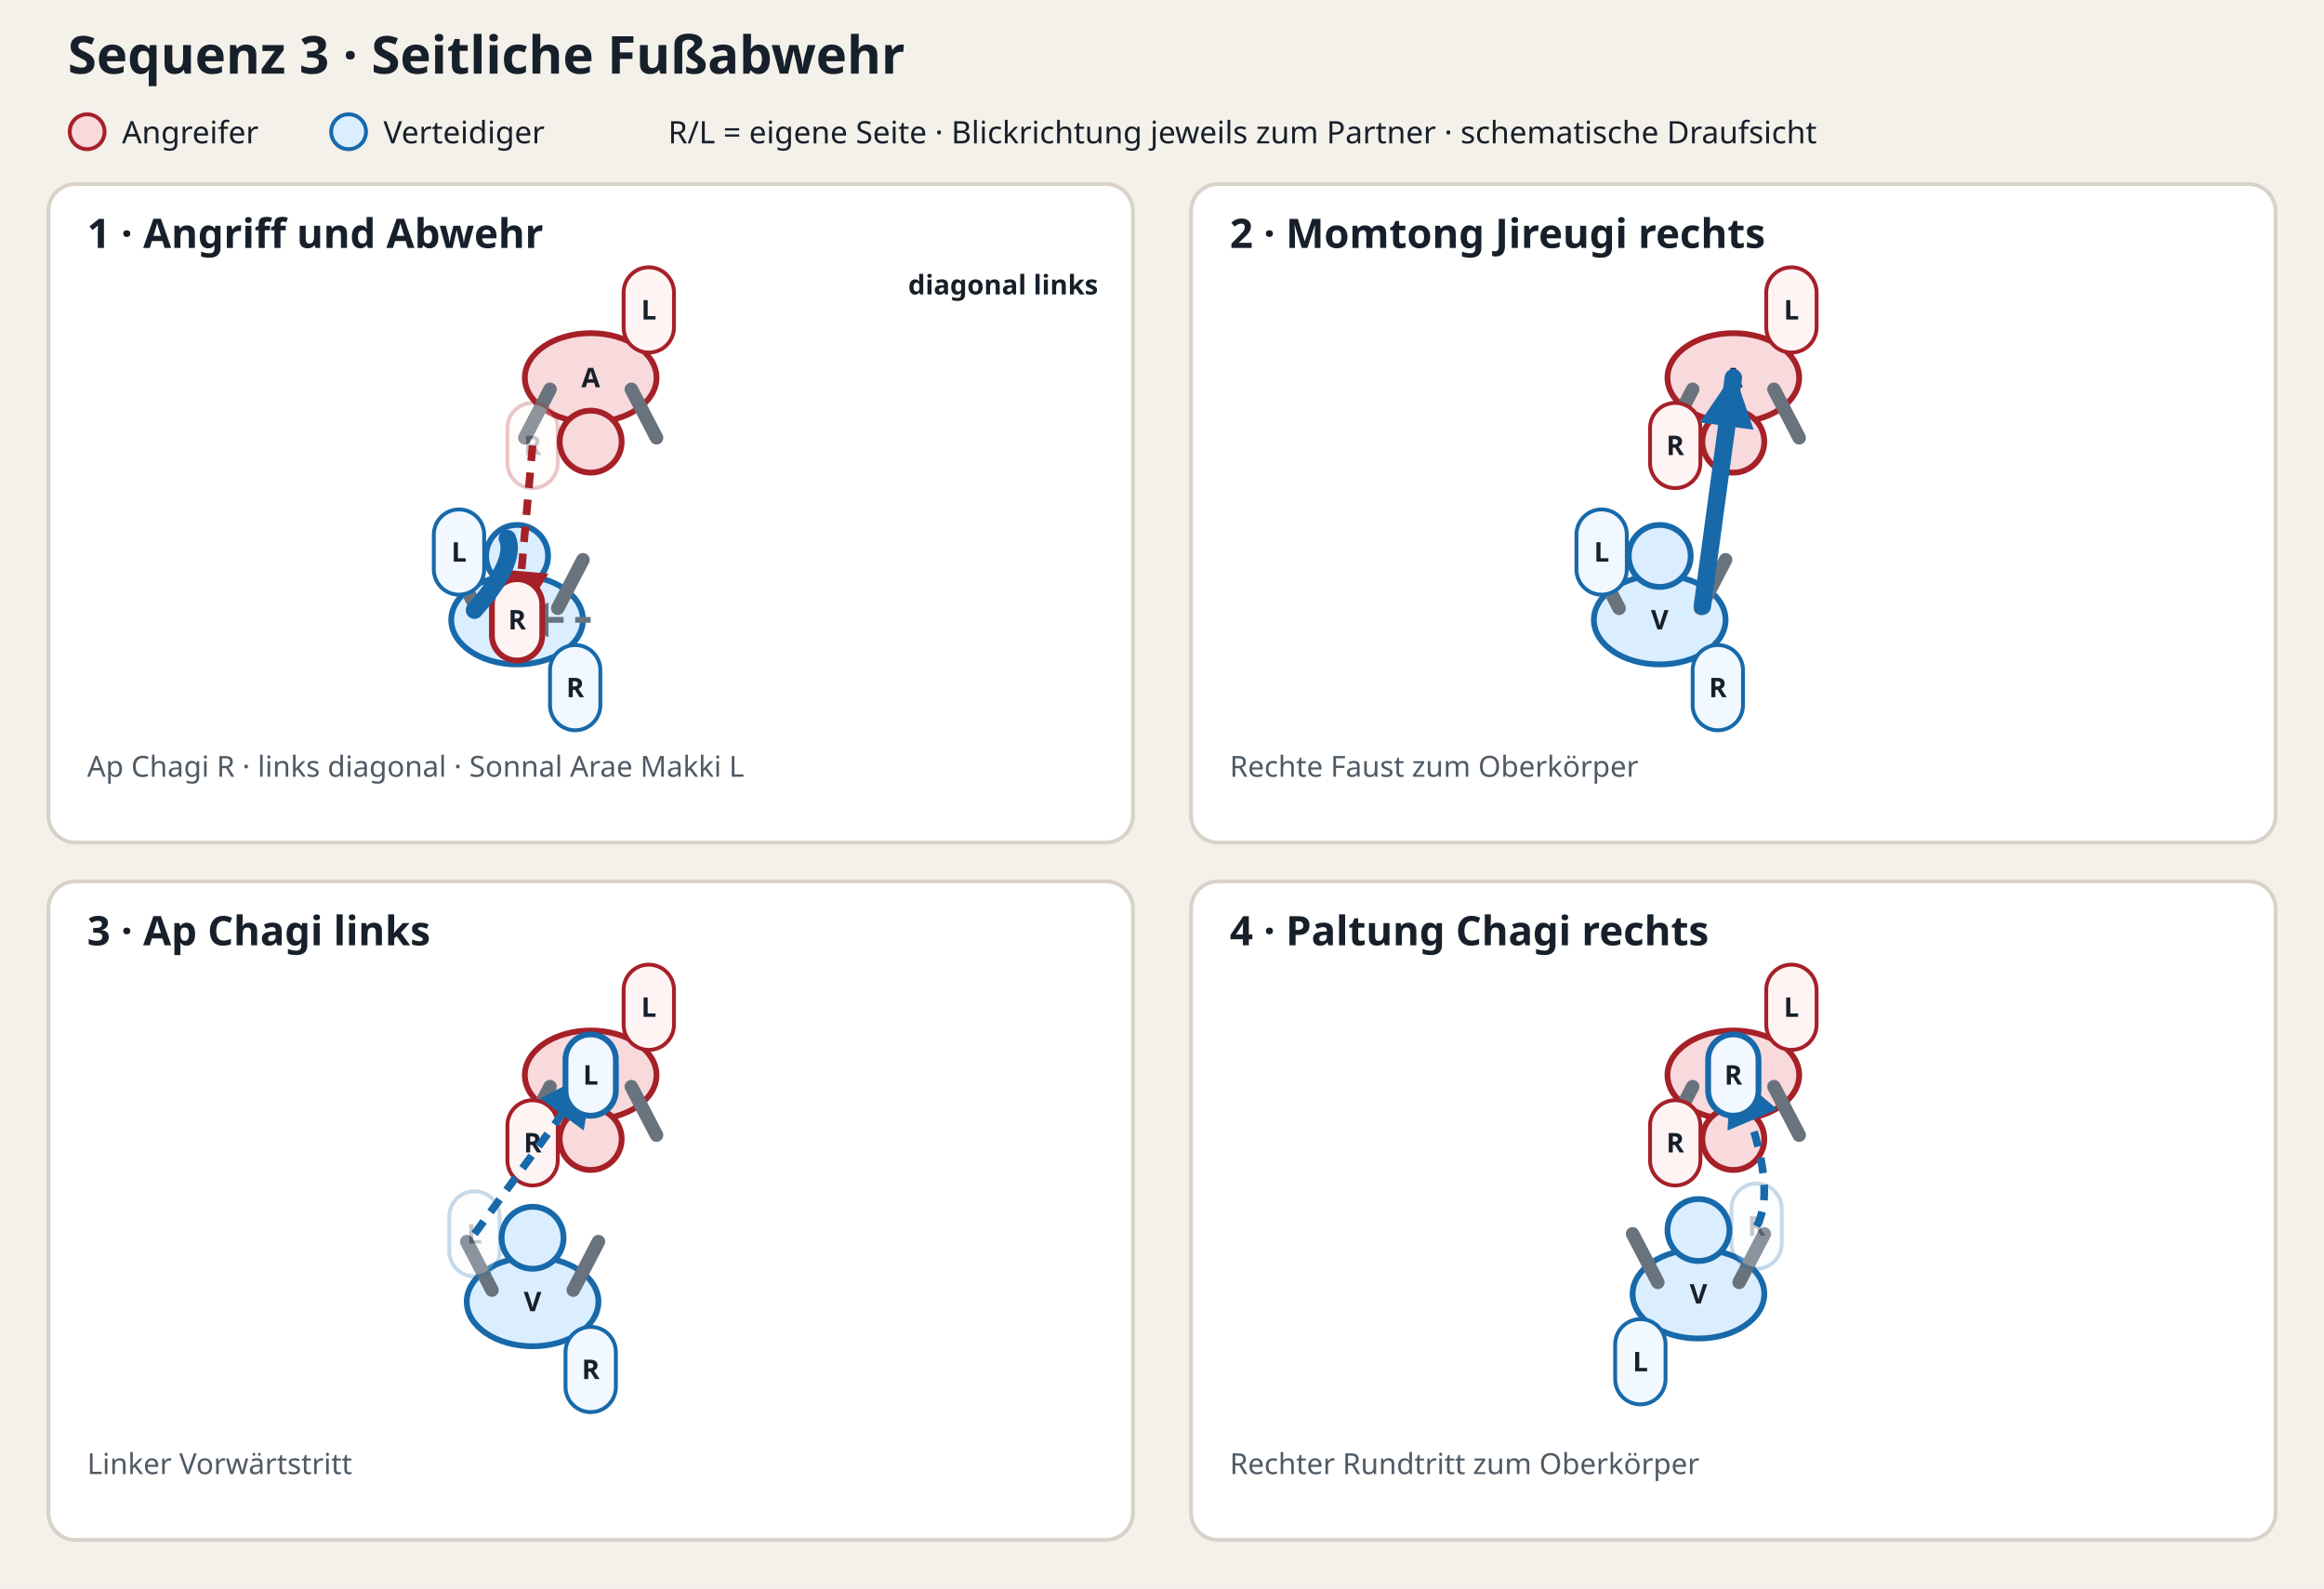
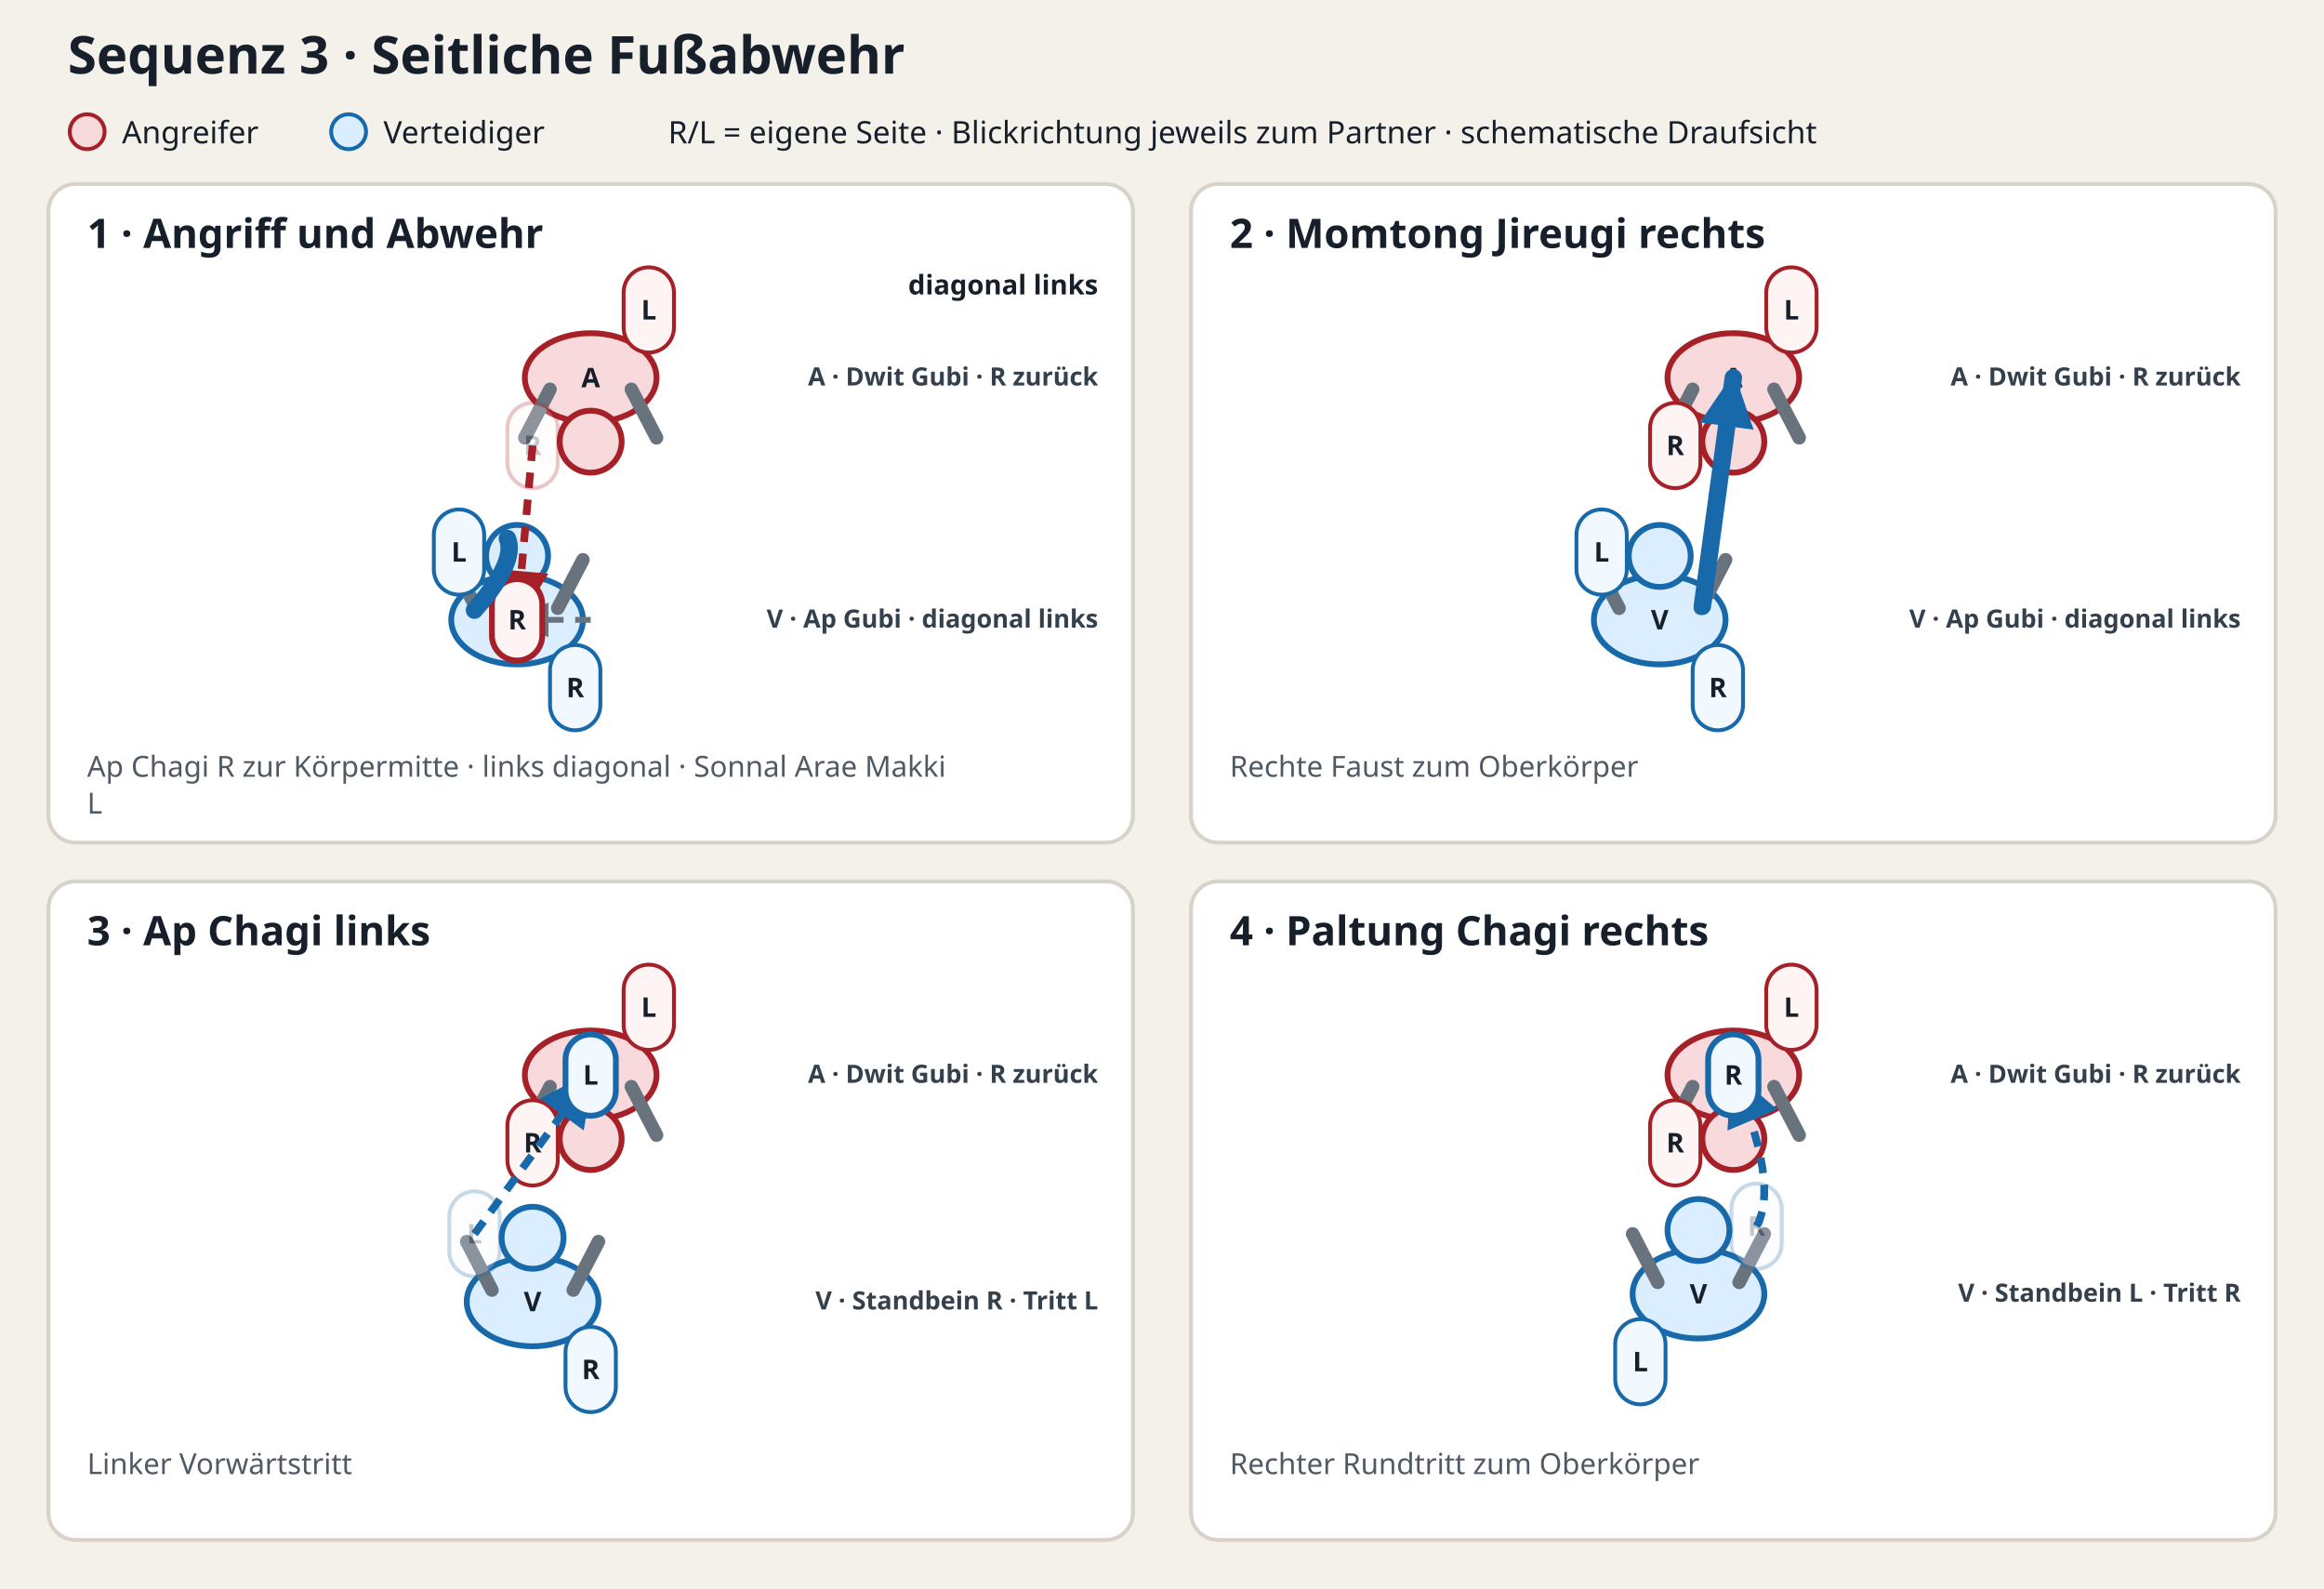
<svg xmlns="http://www.w3.org/2000/svg" viewBox="0 0 1200 820" role="img" aria-labelledby="title desc">
  <defs>
    <marker id="arrow-red" viewBox="0 0 10 10" refX="9" refY="5" markerWidth="7" markerHeight="7" orient="auto">
      <path d="M0 0L10 5L0 10z" fill="#a62028" />
    </marker>
    <marker id="arrow-blue" viewBox="0 0 10 10" refX="9" refY="5" markerWidth="7" markerHeight="7" orient="auto">
      <path d="M0 0L10 5L0 10z" fill="#1769aa" />
    </marker>
    <marker id="arrow-gray" viewBox="0 0 10 10" refX="9" refY="5" markerWidth="6" markerHeight="6" orient="auto">
      <path d="M0 0L10 5L0 10z" fill="#69737d" />
    </marker>
    <style>
-       .panel{fill:#fff;stroke:#d8d2c9;stroke-width:2}.panel-title{fill:#17202a;font:700 21px system-ui,sans-serif}.panel-title.compact{font-size:18px}.caption{fill:#4f5a65;font:15px system-ui,sans-serif}.legend,.move-label{fill:#17202a;font:16px system-ui,sans-serif}.move-label{font-size:14px;font-weight:650}.torso,.head{stroke-width:3}.attacker .torso,.attacker .head{fill:#f8d9dc;stroke:#a62028}.defender .torso,.defender .head{fill:#dbeeff;stroke:#1769aa}.limb{fill:none;stroke:#69737d;stroke-linecap:round;stroke-width:7}.active-red,.active-blue{fill:none;stroke-linecap:round;stroke-width:9}.active-red{stroke:#a62028}.active-blue{stroke:#1769aa}.foot{stroke-width:2}.attacker .foot{fill:#fff4f4;stroke:#a62028}.defender .foot{fill:#f1f8ff;stroke:#1769aa}.active-foot-red{fill:#fff4f4;stroke:#a62028;stroke-width:3}.active-foot-blue{fill:#f1f8ff;stroke:#1769aa;stroke-width:3}.ghost{opacity:.25}.side,.person-label{fill:#17202a;font:700 14px system-ui,sans-serif;text-anchor:middle;dominant-baseline:middle}.motion-red,.motion-blue,.motion-gray,.rotation{fill:none;stroke-width:4;stroke-dasharray:8 6}.motion-red{stroke:#a62028;marker-end:url(#arrow-red)}.motion-blue{stroke:#1769aa;marker-end:url(#arrow-blue)}.motion-gray{stroke:#69737d;stroke-width:3;marker-end:url(#arrow-gray)}.rotation{stroke:#1769aa;marker-end:url(#arrow-blue)}
+       .panel{fill:#fff;stroke:#d8d2c9;stroke-width:2}.panel-title{fill:#17202a;font:700 21px system-ui,sans-serif}.panel-title.compact{font-size:18px}.caption{fill:#4f5a65;font:15px system-ui,sans-serif}.legend,.move-label{fill:#17202a;font:16px system-ui,sans-serif}.move-label{font-size:14px;font-weight:650}.stance-label{fill:#34404b;font:700 13px system-ui,sans-serif;text-anchor:end}.torso,.head{stroke-width:3}.attacker .torso,.attacker .head{fill:#f8d9dc;stroke:#a62028}.defender .torso,.defender .head{fill:#dbeeff;stroke:#1769aa}.limb{fill:none;stroke:#69737d;stroke-linecap:round;stroke-width:7}.active-red,.active-blue{fill:none;stroke-linecap:round;stroke-width:9}.active-red{stroke:#a62028}.active-blue{stroke:#1769aa}.foot{stroke-width:2}.attacker .foot{fill:#fff4f4;stroke:#a62028}.defender .foot{fill:#f1f8ff;stroke:#1769aa}.active-foot-red{fill:#fff4f4;stroke:#a62028;stroke-width:3}.active-foot-blue{fill:#f1f8ff;stroke:#1769aa;stroke-width:3}.ghost{opacity:.25}.side,.person-label{fill:#17202a;font:700 14px system-ui,sans-serif;text-anchor:middle;dominant-baseline:middle}.motion-red,.motion-blue,.motion-gray,.rotation{fill:none;stroke-width:4;stroke-dasharray:8 6}.motion-red{stroke:#a62028;marker-end:url(#arrow-red)}.motion-blue{stroke:#1769aa;marker-end:url(#arrow-blue)}.motion-gray{stroke:#69737d;stroke-width:3;marker-end:url(#arrow-gray)}.rotation{stroke:#1769aa;marker-end:url(#arrow-blue)}
    </style>
  </defs>
  <rect width="1200" height="820" fill="#f4f1eb" />
  <text x="35" y="38" fill="#17202a" font-family="system-ui, sans-serif" font-size="27" font-weight="750">Sequenz 3 · Seitliche Fußabwehr</text>
  <g id="sequence-3-legend" transform="translate(35 58)">
    <circle cx="10" cy="10" r="9" fill="#f8d9dc" stroke="#a62028" stroke-width="2" />
    <text class="legend" x="28" y="16">Angreifer</text>
    <circle cx="145" cy="10" r="9" fill="#dbeeff" stroke="#1769aa" stroke-width="2" />
    <text class="legend" x="163" y="16">Verteidiger</text>
    <text class="legend" x="310" y="16">R/L = eigene Seite · Blickrichtung jeweils zum Partner · schematische Draufsicht</text>
  </g>
  <g id="sequence-3-phase-1" class="phase">
    <rect class="panel" x="25" y="95" width="560" height="340" rx="14" />
    <text class="panel-title" x="45" y="128">1 · Angriff und Abwehr</text>
    <g id="sequence-3-phase-1-attacker" class="person attacker">
      <ellipse class="torso" cx="305" cy="195" rx="34" ry="23" />
      <circle class="head" cx="305" cy="228" r="16" />
      <text class="person-label" x="305" y="195">A</text>
      <line class="limb" x1="284" y1="201" x2="271" y2="226" />
      <line class="limb" x1="326" y1="201" x2="339" y2="226" />
      <g id="sequence-3-phase-1-attacker-foot-l">
        <rect class="foot" x="322" y="138" width="26" height="44" rx="13" />
        <text class="side" x="335" y="160">L</text>
      </g>
      <g id="sequence-3-phase-1-attacker-foot-r" class="ghost">
        <rect class="foot" x="262" y="208" width="26" height="44" rx="13" />
        <text class="side" x="275" y="230">R</text>
      </g>
    </g>
    <g id="sequence-3-phase-1-defender" class="person defender">
      <ellipse class="torso" cx="267" cy="320" rx="34" ry="23" />
      <circle class="head" cx="267" cy="287" r="16" />
      <text class="person-label" x="267" y="320">V</text>
      <line class="limb" x1="246" y1="314" x2="233" y2="289" />
      <line class="limb" x1="288" y1="314" x2="301" y2="289" />
      <g id="sequence-3-phase-1-defender-foot-l">
        <rect class="foot" x="224" y="263" width="26" height="44" rx="13" />
        <text class="side" x="237" y="285">L</text>
      </g>
      <g id="sequence-3-phase-1-defender-foot-r">
        <rect class="foot" x="284" y="333" width="26" height="44" rx="13" />
        <text class="side" x="297" y="355">R</text>
      </g>
    </g>
    <g id="sequence-3-phase-1-movement" class="movement">
      <path class="motion-gray" d="M 305 320 L 267 320" />
      <text class="move-label" x="567" y="152" text-anchor="end">diagonal links</text>
    </g>
    <g id="sequence-3-phase-1-action-1" class="action action-kick">
      <path class="motion-red" d="M 275 230 L 267 320" />
      <rect class="active-foot-red" x="254" y="299" width="26" height="42" rx="13" />
      <text class="side" x="267" y="320">R</text>
    </g>
    <g id="sequence-3-phase-1-action-2" class="action action-block">
      <path class="active-blue" d="M 245 315 Q 267 290 262 278" />
    </g>
-     <text class="caption" x="45" y="401">Ap Chagi R · links diagonal · Sonnal Arae Makki L</text>
+     <g id="sequence-3-phase-1-stances" class="stance-labels">
+       <text class="stance-label attacker-stance" x="567" y="199">A · Dwit Gubi · R zurück</text>
+       <text class="stance-label defender-stance" x="567" y="324">V · Ap Gubi · diagonal links</text>
+     </g>
+     <text class="caption" x="45" y="401">Ap Chagi R zur Körpermitte · links diagonal · Sonnal Arae Makki</text>
+     <text class="caption" x="45" y="420">L</text>
  </g>
  <g id="sequence-3-phase-2" class="phase">
    <rect class="panel" x="615" y="95" width="560" height="340" rx="14" />
    <text class="panel-title" x="635" y="128">2 · Momtong Jireugi rechts</text>
    <g id="sequence-3-phase-2-attacker" class="person attacker">
      <ellipse class="torso" cx="895" cy="195" rx="34" ry="23" />
      <circle class="head" cx="895" cy="228" r="16" />
      <text class="person-label" x="895" y="195">A</text>
      <line class="limb" x1="874" y1="201" x2="861" y2="226" />
      <line class="limb" x1="916" y1="201" x2="929" y2="226" />
      <g id="sequence-3-phase-2-attacker-foot-l">
        <rect class="foot" x="912" y="138" width="26" height="44" rx="13" />
        <text class="side" x="925" y="160">L</text>
      </g>
      <g id="sequence-3-phase-2-attacker-foot-r">
        <rect class="foot" x="852" y="208" width="26" height="44" rx="13" />
        <text class="side" x="865" y="230">R</text>
      </g>
    </g>
    <g id="sequence-3-phase-2-defender" class="person defender">
      <ellipse class="torso" cx="857" cy="320" rx="34" ry="23" />
      <circle class="head" cx="857" cy="287" r="16" />
      <text class="person-label" x="857" y="320">V</text>
      <line class="limb" x1="836" y1="314" x2="823" y2="289" />
      <line class="limb" x1="878" y1="314" x2="891" y2="289" />
      <g id="sequence-3-phase-2-defender-foot-l">
        <rect class="foot" x="814" y="263" width="26" height="44" rx="13" />
        <text class="side" x="827" y="285">L</text>
      </g>
      <g id="sequence-3-phase-2-defender-foot-r">
        <rect class="foot" x="874" y="333" width="26" height="44" rx="13" />
        <text class="side" x="887" y="355">R</text>
      </g>
    </g>
    <g id="sequence-3-phase-2-action-1" class="action action-punch">
      <path class="active-blue" d="M 879 313 L 895 195" />
      <path class="motion-blue" d="M 879 313 L 895 195" />
    </g>
+     <g id="sequence-3-phase-2-stances" class="stance-labels">
+       <text class="stance-label attacker-stance" x="1157" y="199">A · Dwit Gubi · R zurück</text>
+       <text class="stance-label defender-stance" x="1157" y="324">V · Ap Gubi · diagonal links</text>
+     </g>
    <text class="caption" x="635" y="401">Rechte Faust zum Oberkörper</text>
  </g>
  <g id="sequence-3-phase-3" class="phase">
    <rect class="panel" x="25" y="455" width="560" height="340" rx="14" />
    <text class="panel-title" x="45" y="488">3 · Ap Chagi links</text>
    <g id="sequence-3-phase-3-attacker" class="person attacker">
      <ellipse class="torso" cx="305" cy="555" rx="34" ry="23" />
      <circle class="head" cx="305" cy="588" r="16" />
      <text class="person-label" x="305" y="555">A</text>
      <line class="limb" x1="284" y1="561" x2="271" y2="586" />
      <line class="limb" x1="326" y1="561" x2="339" y2="586" />
      <g id="sequence-3-phase-3-attacker-foot-l">
        <rect class="foot" x="322" y="498" width="26" height="44" rx="13" />
        <text class="side" x="335" y="520">L</text>
      </g>
      <g id="sequence-3-phase-3-attacker-foot-r">
        <rect class="foot" x="262" y="568" width="26" height="44" rx="13" />
        <text class="side" x="275" y="590">R</text>
      </g>
    </g>
    <g id="sequence-3-phase-3-defender" class="person defender">
      <ellipse class="torso" cx="275" cy="672" rx="34" ry="23" />
      <circle class="head" cx="275" cy="639" r="16" />
      <text class="person-label" x="275" y="672">V</text>
      <line class="limb" x1="254" y1="666" x2="241" y2="641" />
      <line class="limb" x1="296" y1="666" x2="309" y2="641" />
      <g id="sequence-3-phase-3-defender-foot-l" class="ghost">
        <rect class="foot" x="232" y="615" width="26" height="44" rx="13" />
        <text class="side" x="245" y="637">L</text>
      </g>
      <g id="sequence-3-phase-3-defender-foot-r">
        <rect class="foot" x="292" y="685" width="26" height="44" rx="13" />
        <text class="side" x="305" y="707">R</text>
      </g>
    </g>
    <g id="sequence-3-phase-3-action-1" class="action action-kick">
      <path class="motion-blue" d="M 245 637 L 305 555" />
      <rect class="active-foot-blue" x="292" y="534" width="26" height="42" rx="13" />
      <text class="side" x="305" y="555">L</text>
    </g>
+     <g id="sequence-3-phase-3-stances" class="stance-labels">
+       <text class="stance-label attacker-stance" x="567" y="559">A · Dwit Gubi · R zurück</text>
+       <text class="stance-label defender-stance" x="567" y="676">V · Standbein R · Tritt L</text>
+     </g>
    <text class="caption" x="45" y="761">Linker Vorwärtstritt</text>
  </g>
  <g id="sequence-3-phase-4" class="phase">
    <rect class="panel" x="615" y="455" width="560" height="340" rx="14" />
    <text class="panel-title" x="635" y="488">4 · Paltung Chagi rechts</text>
    <g id="sequence-3-phase-4-attacker" class="person attacker">
      <ellipse class="torso" cx="895" cy="555" rx="34" ry="23" />
      <circle class="head" cx="895" cy="588" r="16" />
      <text class="person-label" x="895" y="555">A</text>
      <line class="limb" x1="874" y1="561" x2="861" y2="586" />
      <line class="limb" x1="916" y1="561" x2="929" y2="586" />
      <g id="sequence-3-phase-4-attacker-foot-l">
        <rect class="foot" x="912" y="498" width="26" height="44" rx="13" />
        <text class="side" x="925" y="520">L</text>
      </g>
      <g id="sequence-3-phase-4-attacker-foot-r">
        <rect class="foot" x="852" y="568" width="26" height="44" rx="13" />
        <text class="side" x="865" y="590">R</text>
      </g>
    </g>
    <g id="sequence-3-phase-4-defender" class="person defender">
      <ellipse class="torso" cx="877" cy="668" rx="34" ry="23" />
      <circle class="head" cx="877" cy="635" r="16" />
      <text class="person-label" x="877" y="668">V</text>
      <line class="limb" x1="856" y1="662" x2="843" y2="637" />
      <line class="limb" x1="898" y1="662" x2="911" y2="637" />
      <g id="sequence-3-phase-4-defender-foot-l">
        <rect class="foot" x="834" y="681" width="26" height="44" rx="13" />
        <text class="side" x="847" y="703">L</text>
      </g>
      <g id="sequence-3-phase-4-defender-foot-r" class="ghost">
        <rect class="foot" x="894" y="611" width="26" height="44" rx="13" />
        <text class="side" x="907" y="633">R</text>
      </g>
    </g>
    <g id="sequence-3-phase-4-action-1" class="action action-roundkick">
      <path class="motion-blue" d="M 907 633 Q 919 611.5 895 555" />
      <rect class="active-foot-blue" x="882" y="534" width="26" height="42" rx="13" />
      <text class="side" x="895" y="555">R</text>
    </g>
+     <g id="sequence-3-phase-4-stances" class="stance-labels">
+       <text class="stance-label attacker-stance" x="1157" y="559">A · Dwit Gubi · R zurück</text>
+       <text class="stance-label defender-stance" x="1157" y="672">V · Standbein L · Tritt R</text>
+     </g>
    <text class="caption" x="635" y="761">Rechter Rundtritt zum Oberkörper</text>
  </g>
</svg>
